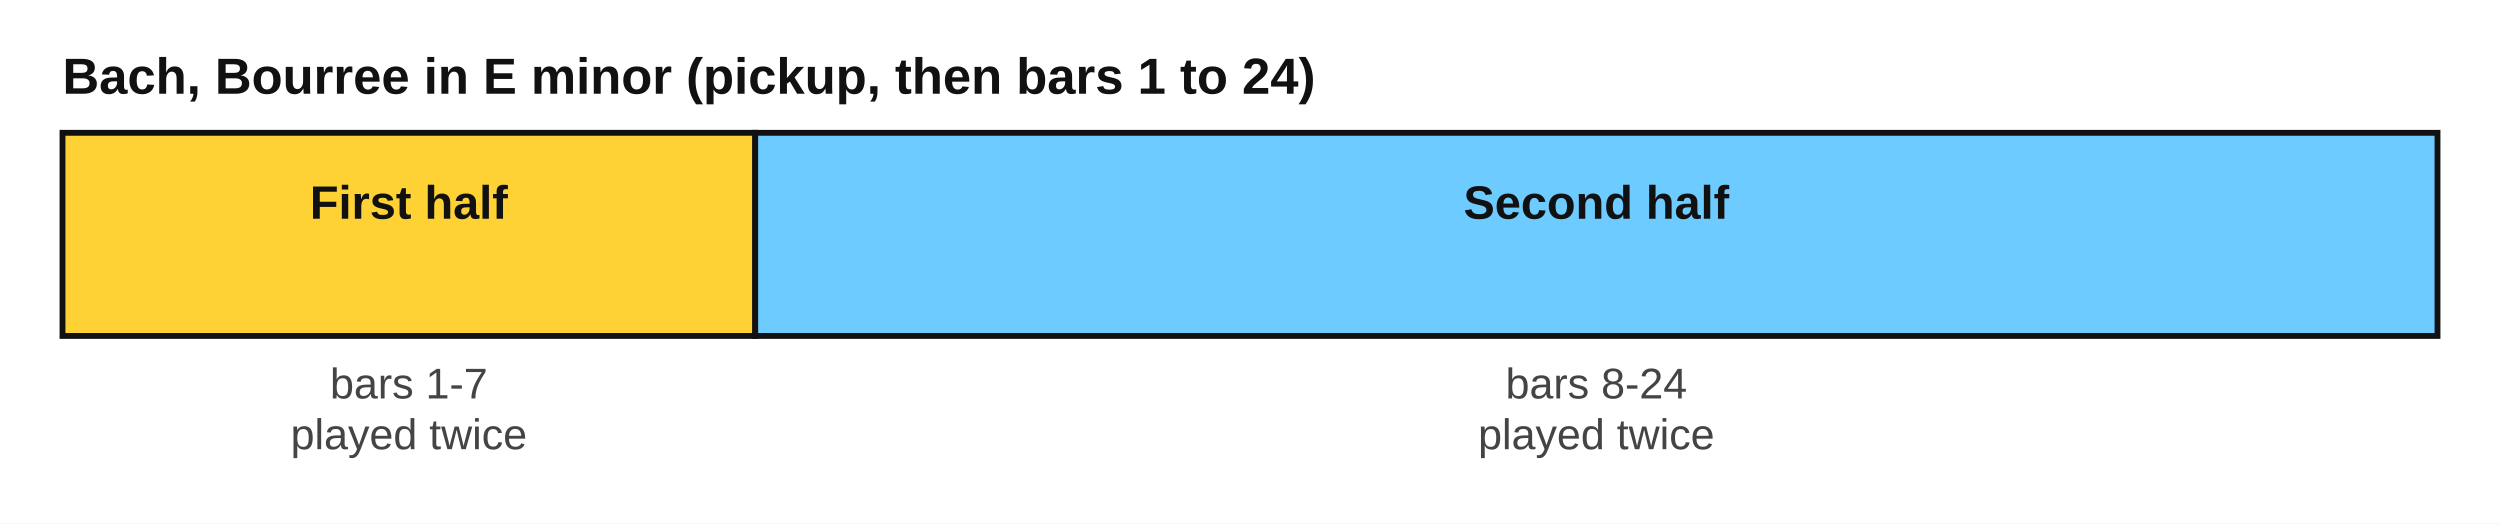
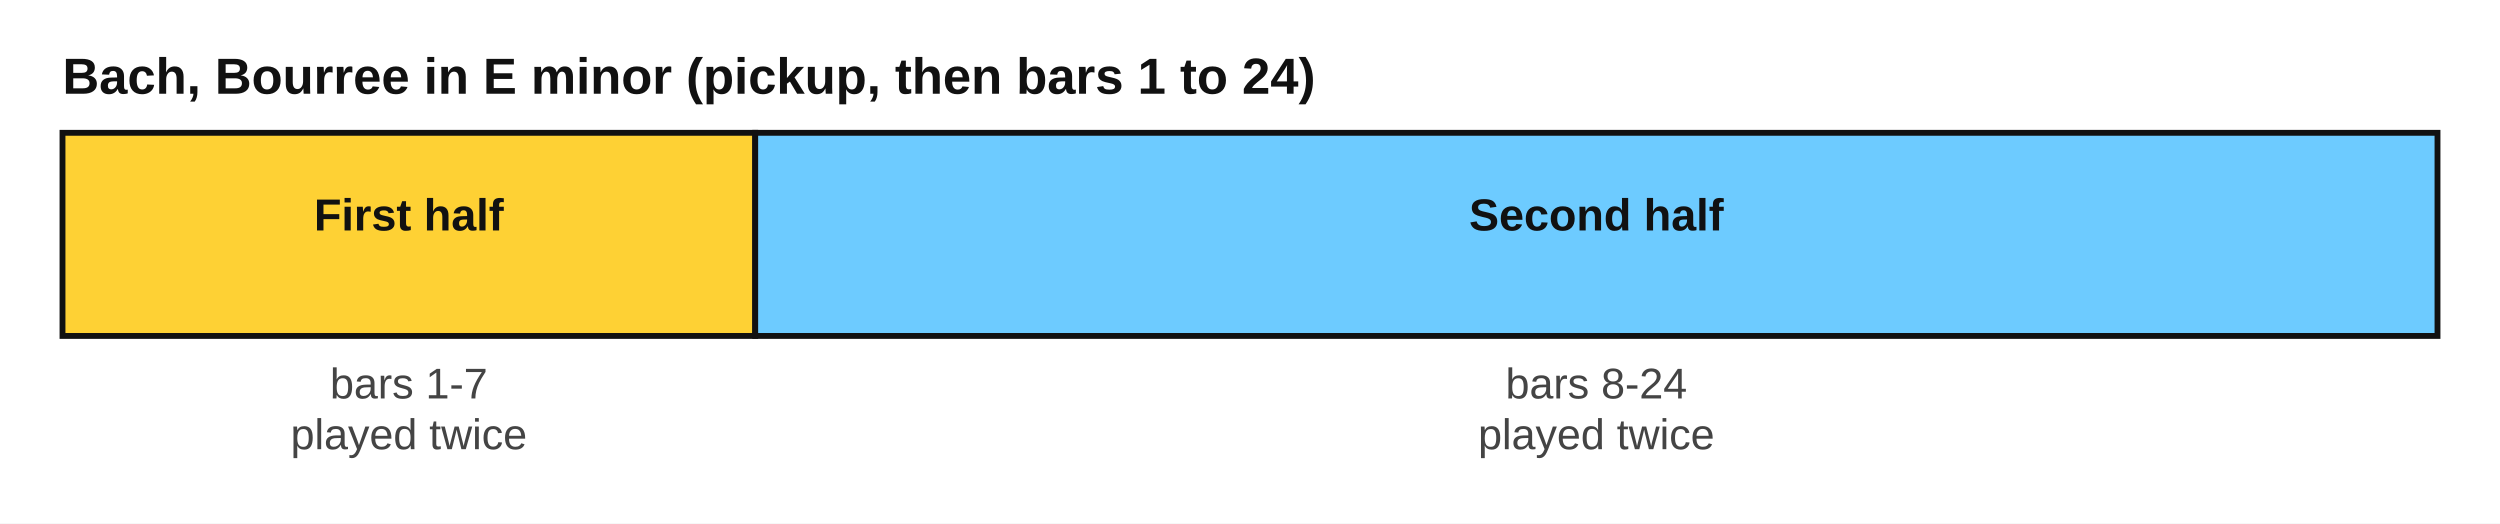
<svg xmlns="http://www.w3.org/2000/svg" viewBox="0 0 640 134" width="640" height="134" role="img" aria-label="Section map of the bourree: first half to bar 7, second half from bar 8 to bar 24, each played twice" font-family="Jost, Segoe UI, Arial, sans-serif">
  <rect width="640" height="134" fill="#fff" />
  <text x="16" y="24" font-size="13" fill="#111" text-anchor="start" font-weight="bold">Bach, Bourree in E minor (pickup, then bars 1 to 24)</text>
  <rect x="16" y="34" width="177.333" height="52" rx="0" fill="#fed134" stroke="#111" stroke-width="1.5" />
-   <text x="104.667" y="56" font-size="12" fill="#111" text-anchor="middle" font-weight="bold">First half</text>
+   <text x="104.667" y="59" font-size="11.5" fill="#111" text-anchor="middle" font-weight="bold">First half</text>
  <text x="104.667" y="102" font-size="11" fill="#444" text-anchor="middle" font-weight="normal">bars 1-7</text>
  <text x="104.667" y="115" font-size="11" fill="#444" text-anchor="middle" font-weight="normal">played twice</text>
  <rect x="193.333" y="34" width="430.667" height="52" rx="0" fill="#6dcbff" stroke="#111" stroke-width="1.5" />
-   <text x="408.667" y="56" font-size="12" fill="#111" text-anchor="middle" font-weight="bold">Second half</text>
+   <text x="408.667" y="59" font-size="11.5" fill="#111" text-anchor="middle" font-weight="bold">Second half</text>
  <text x="408.667" y="102" font-size="11" fill="#444" text-anchor="middle" font-weight="normal">bars 8-24</text>
  <text x="408.667" y="115" font-size="11" fill="#444" text-anchor="middle" font-weight="normal">played twice</text>
</svg>
